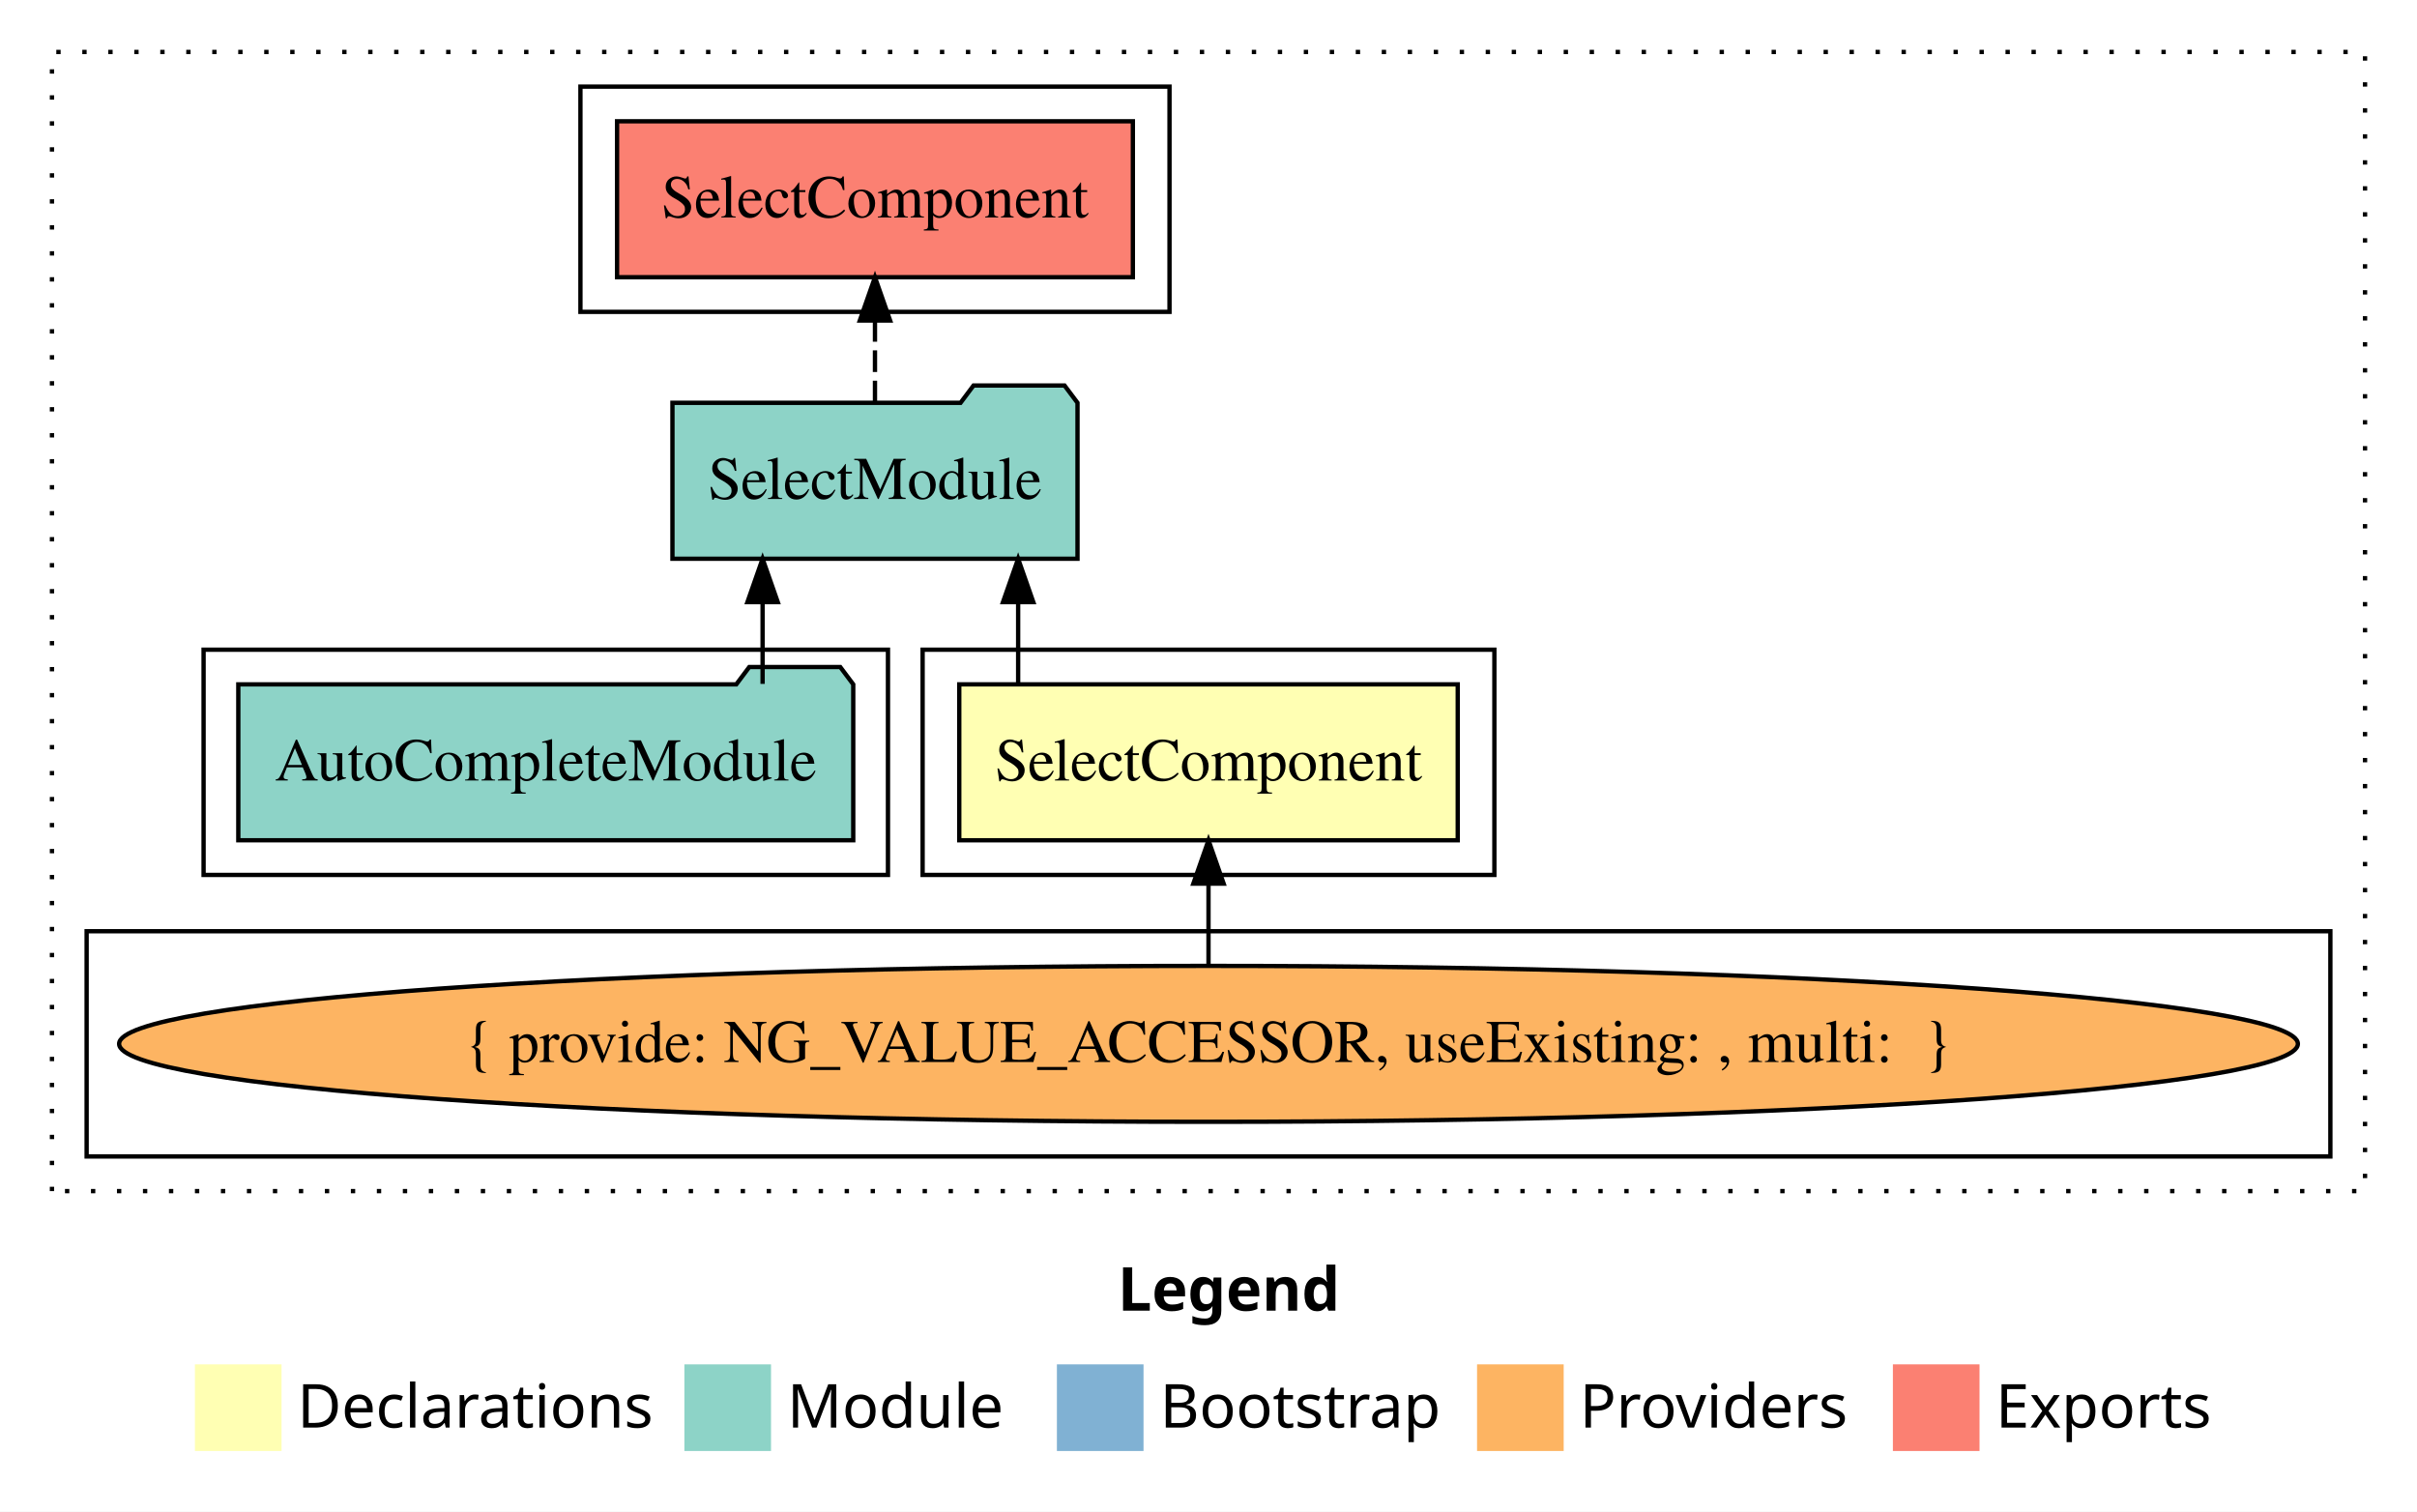
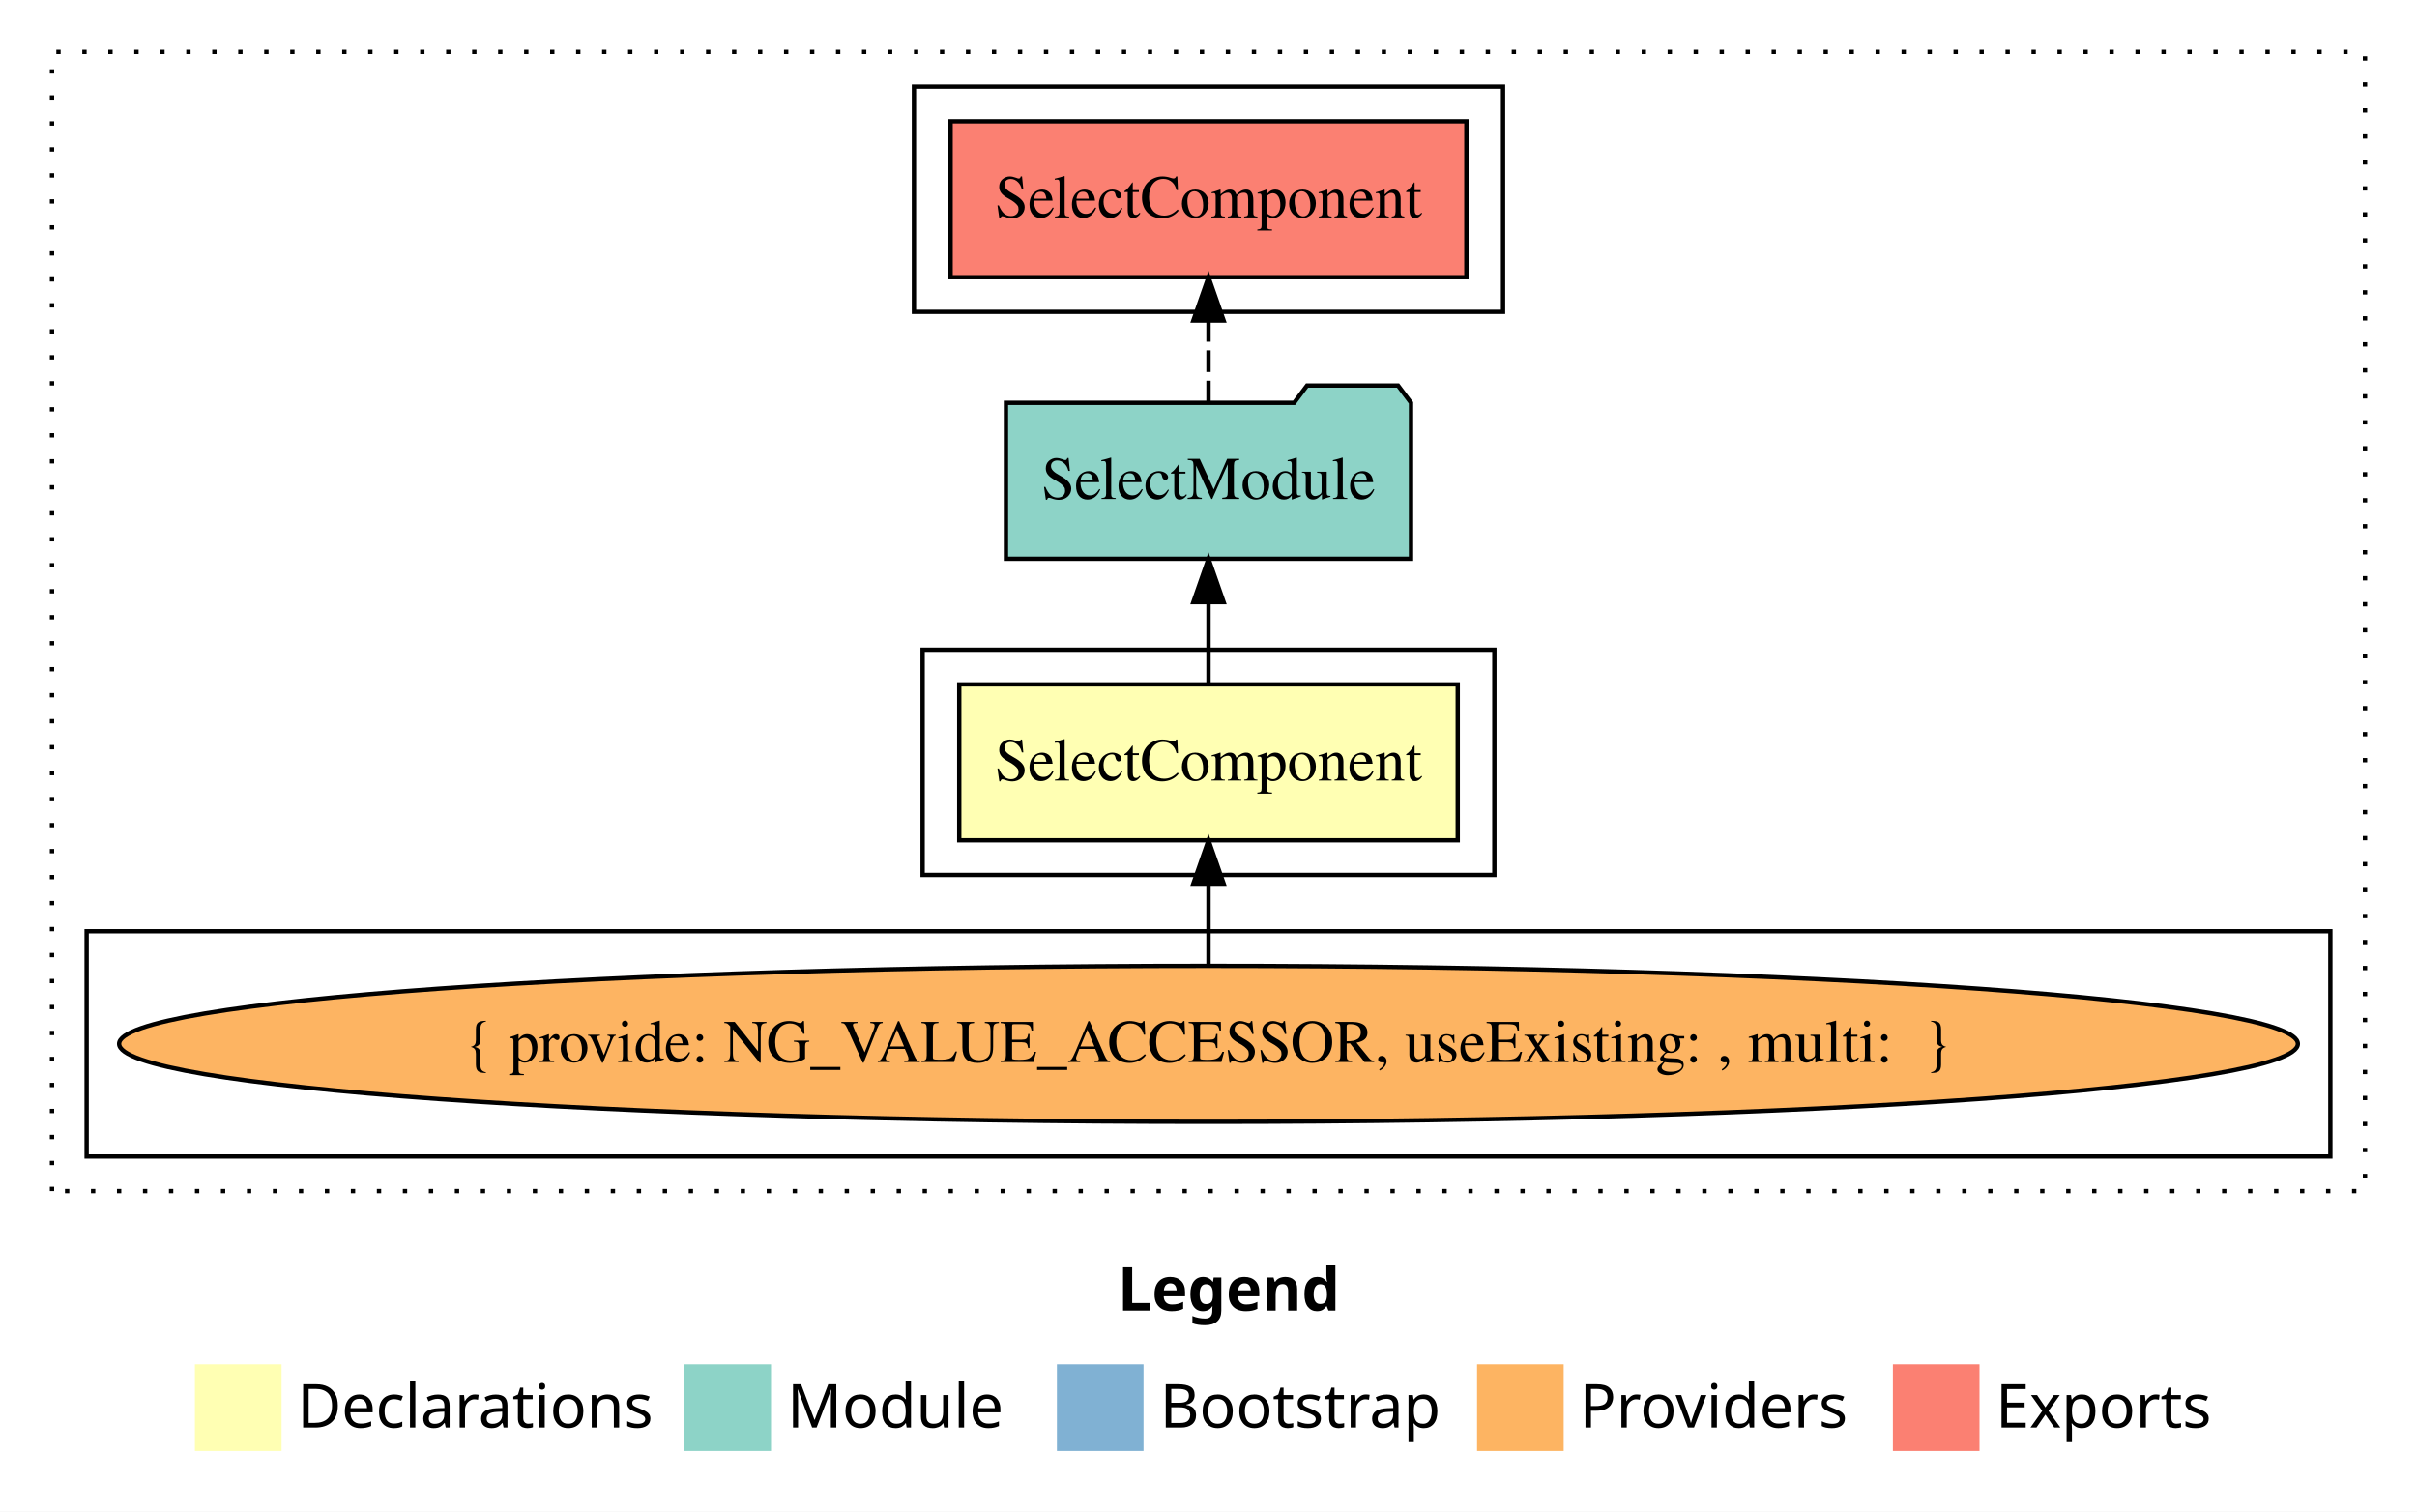
<svg xmlns="http://www.w3.org/2000/svg" width="558pt" height="349pt" viewBox="0.00 0.00 558.00 349.00">
  <g id="graph0" class="graph" transform="scale(1 1) rotate(0) translate(4 345)">
    <polygon fill="#ffffff" stroke="transparent" points="-4,4 -4,-345 554,-345 554,4 -4,4" />
    <text text-anchor="start" x="254.009" y="-42.4" font-family="sans-serif" font-weight="bold" font-size="14.00" fill="#000000">Legend</text>
    <polygon fill="#ffffb3" stroke="transparent" points="41,-10 41,-30 61,-30 61,-10 41,-10" />
    <text text-anchor="start" x="64.629" y="-15.4" font-family="sans-serif" font-size="14.00" fill="#000000">  Declarations</text>
    <polygon fill="#8dd3c7" stroke="transparent" points="154,-10 154,-30 174,-30 174,-10 154,-10" />
    <text text-anchor="start" x="177.725" y="-15.4" font-family="sans-serif" font-size="14.00" fill="#000000">  Module</text>
    <polygon fill="#80b1d3" stroke="transparent" points="240,-10 240,-30 260,-30 260,-10 240,-10" />
    <text text-anchor="start" x="263.781" y="-15.4" font-family="sans-serif" font-size="14.00" fill="#000000">  Bootstrap</text>
    <polygon fill="#fdb462" stroke="transparent" points="337,-10 337,-30 357,-30 357,-10 337,-10" />
    <text text-anchor="start" x="360.673" y="-15.4" font-family="sans-serif" font-size="14.00" fill="#000000">  Providers</text>
    <polygon fill="#fb8072" stroke="transparent" points="433,-10 433,-30 453,-30 453,-10 433,-10" />
    <text text-anchor="start" x="456.726" y="-15.4" font-family="sans-serif" font-size="14.00" fill="#000000">  Exports</text>
    <g id="clust1" class="cluster">
      <polygon fill="none" stroke="#000000" stroke-dasharray="1,5" points="8,-70 8,-333 542,-333 542,-70 8,-70" />
    </g>
    <g id="clust2" class="cluster">
      <polygon fill="none" stroke="#000000" points="209,-143 209,-195 341,-195 341,-143 209,-143" />
    </g>
    <g id="clust3" class="cluster">
      <polygon fill="none" stroke="#000000" points="16,-78 16,-130 534,-130 534,-78 16,-78" />
    </g>
-     <g id="clust4" class="cluster">
-       <polygon fill="none" stroke="#000000" points="43,-143 43,-195 201,-195 201,-143 43,-143" />
-     </g>
    <g id="clust5" class="cluster">
-       <polygon fill="none" stroke="#000000" points="130,-273 130,-325 266,-325 266,-273 130,-273" />
+       <polygon fill="none" stroke="#000000" points="207,-273 207,-325 343,-325 343,-273 207,-273" />
    </g>
    <g id="node1" class="node">
      <polygon fill="#ffffb3" stroke="#000000" points="332.541,-187 217.459,-187 217.459,-151 332.541,-151 332.541,-187" />
      <text text-anchor="middle" x="275" y="-164.8" font-family="Times,serif" font-size="14.00" fill="#000000">SelectComponent</text>
    </g>
    <g id="node2" class="node">
-       <polygon fill="#8dd3c7" stroke="#000000" points="244.758,-252 241.758,-256 220.758,-256 217.758,-252 151.242,-252 151.242,-216 244.758,-216 244.758,-252" />
-       <text text-anchor="middle" x="198" y="-229.8" font-family="Times,serif" font-size="14.00" fill="#000000">SelectModule</text>
+       <polygon fill="#8dd3c7" stroke="#000000" points="321.758,-252 318.758,-256 297.758,-256 294.758,-252 228.242,-252 228.242,-216 321.758,-216 321.758,-252" />
+       <text text-anchor="middle" x="275" y="-229.8" font-family="Times,serif" font-size="14.00" fill="#000000">SelectModule</text>
    </g>
    <g id="edge1" class="edge">
-       <path fill="none" stroke="#000000" d="M231.054,-187.106C231.054,-187.106 231.054,-205.991 231.054,-205.991" />
-       <polygon fill="#000000" stroke="#000000" points="227.554,-205.991 231.054,-215.991 234.554,-205.991 227.554,-205.991" />
+       <path fill="none" stroke="#000000" d="M275,-187.106C275,-187.106 275,-205.991 275,-205.991" />
+       <polygon fill="#000000" stroke="#000000" points="271.5,-205.991 275,-215.991 278.5,-205.991 271.5,-205.991" />
    </g>
-     <g id="node5" class="node">
-       <polygon fill="#fb8072" stroke="#000000" points="257.54,-317 138.46,-317 138.46,-281 257.54,-281 257.54,-317" />
-       <text text-anchor="middle" x="198" y="-294.8" font-family="Times,serif" font-size="14.00" fill="#000000">SelectComponent </text>
+     <g id="node4" class="node">
+       <polygon fill="#fb8072" stroke="#000000" points="334.54,-317 215.46,-317 215.46,-281 334.54,-281 334.54,-317" />
+       <text text-anchor="middle" x="275" y="-294.8" font-family="Times,serif" font-size="14.00" fill="#000000">SelectComponent </text>
    </g>
-     <g id="edge4" class="edge">
-       <path fill="none" stroke="#000000" stroke-dasharray="5,2" d="M198,-252.106C198,-252.106 198,-270.991 198,-270.991" />
-       <polygon fill="#000000" stroke="#000000" points="194.5,-270.991 198,-280.991 201.5,-270.991 194.5,-270.991" />
+     <g id="edge3" class="edge">
+       <path fill="none" stroke="#000000" stroke-dasharray="5,2" d="M275,-252.106C275,-252.106 275,-270.991 275,-270.991" />
+       <polygon fill="#000000" stroke="#000000" points="271.5,-270.991 275,-280.991 278.5,-270.991 271.5,-270.991" />
    </g>
    <g id="node3" class="node">
      <ellipse fill="#fdb462" stroke="#000000" cx="275" cy="-104" rx="251.499" ry="18" />
      <text text-anchor="middle" x="275" y="-99.8" font-family="Times,serif" font-size="14.00" fill="#000000">{ provide: NG_VALUE_ACCESSOR, useExisting: , multi:  }</text>
    </g>
    <g id="edge2" class="edge">
      <path fill="none" stroke="#000000" d="M275,-122.106C275,-122.106 275,-140.991 275,-140.991" />
      <polygon fill="#000000" stroke="#000000" points="271.5,-140.991 275,-150.991 278.5,-140.991 271.5,-140.991" />
    </g>
-     <g id="node4" class="node">
-       <polygon fill="#8dd3c7" stroke="#000000" points="192.985,-187 189.985,-191 168.985,-191 165.985,-187 51.015,-187 51.015,-151 192.985,-151 192.985,-187" />
-       <text text-anchor="middle" x="122" y="-164.8" font-family="Times,serif" font-size="14.00" fill="#000000">AutoCompleteModule</text>
-     </g>
-     <g id="edge3" class="edge">
-       <path fill="none" stroke="#000000" d="M172.057,-187.106C172.057,-187.106 172.057,-205.991 172.057,-205.991" />
-       <polygon fill="#000000" stroke="#000000" points="168.557,-205.991 172.057,-215.991 175.557,-205.991 168.557,-205.991" />
-     </g>
  </g>
</svg>
